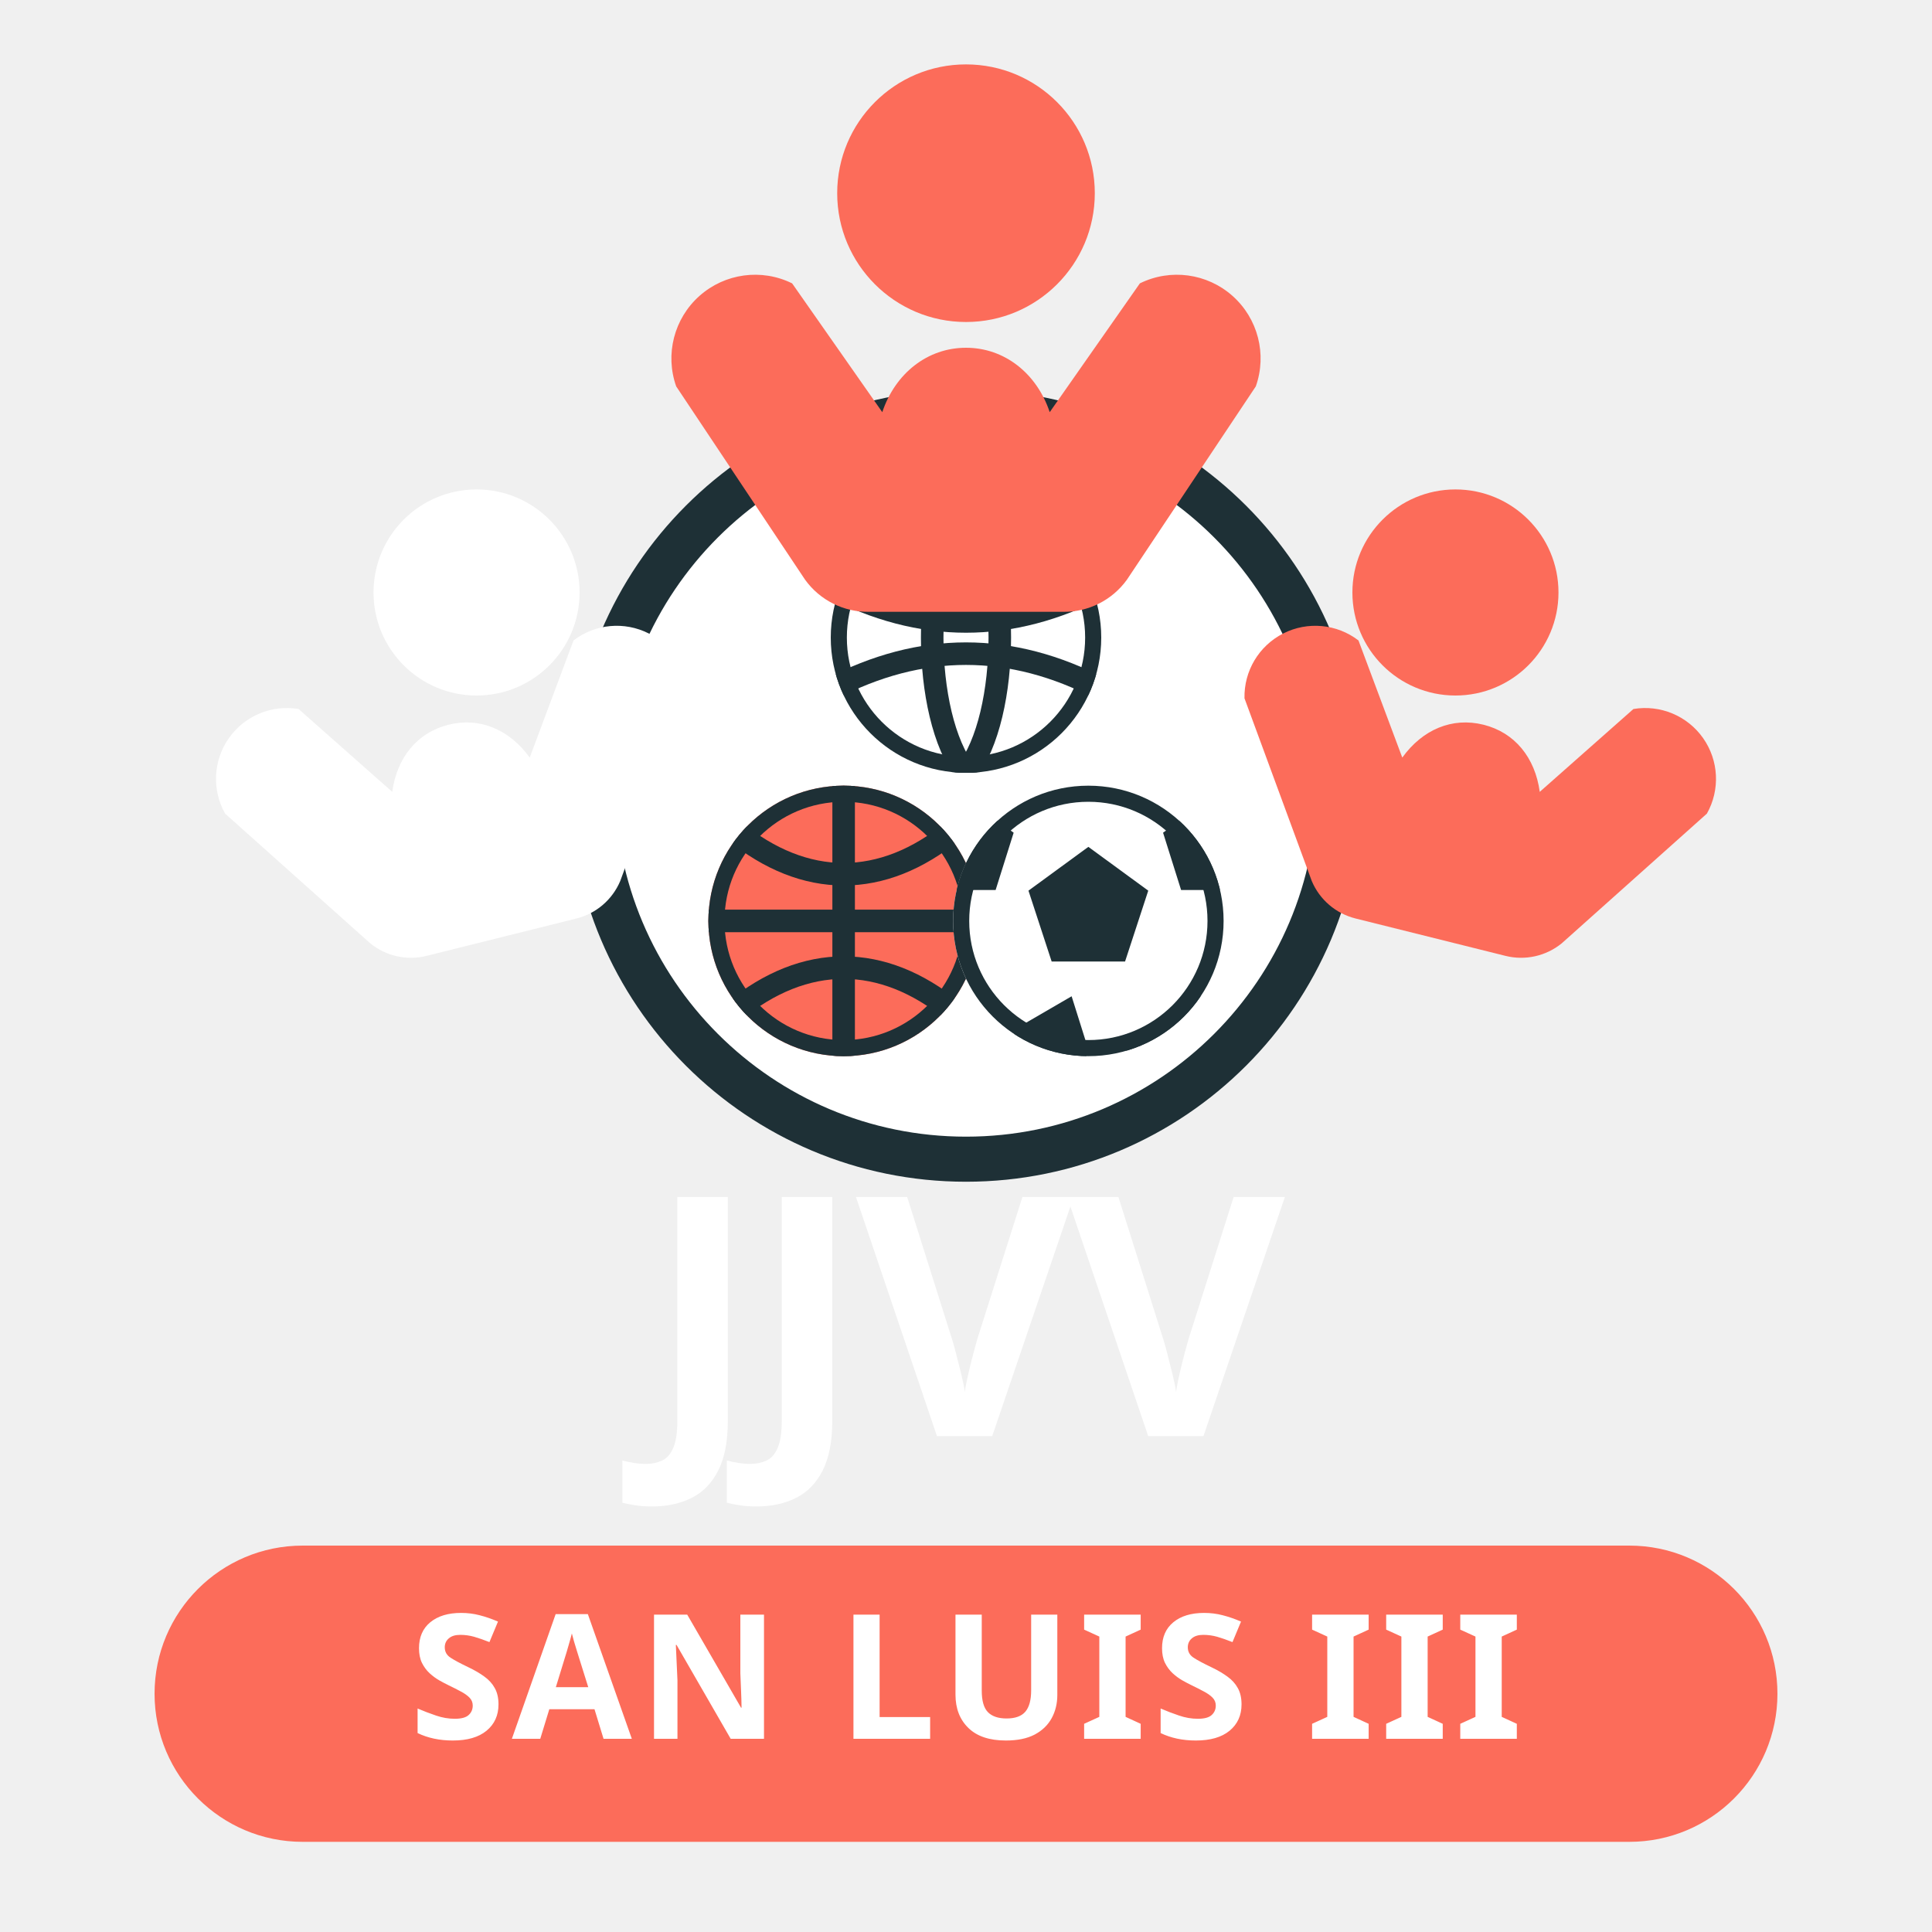
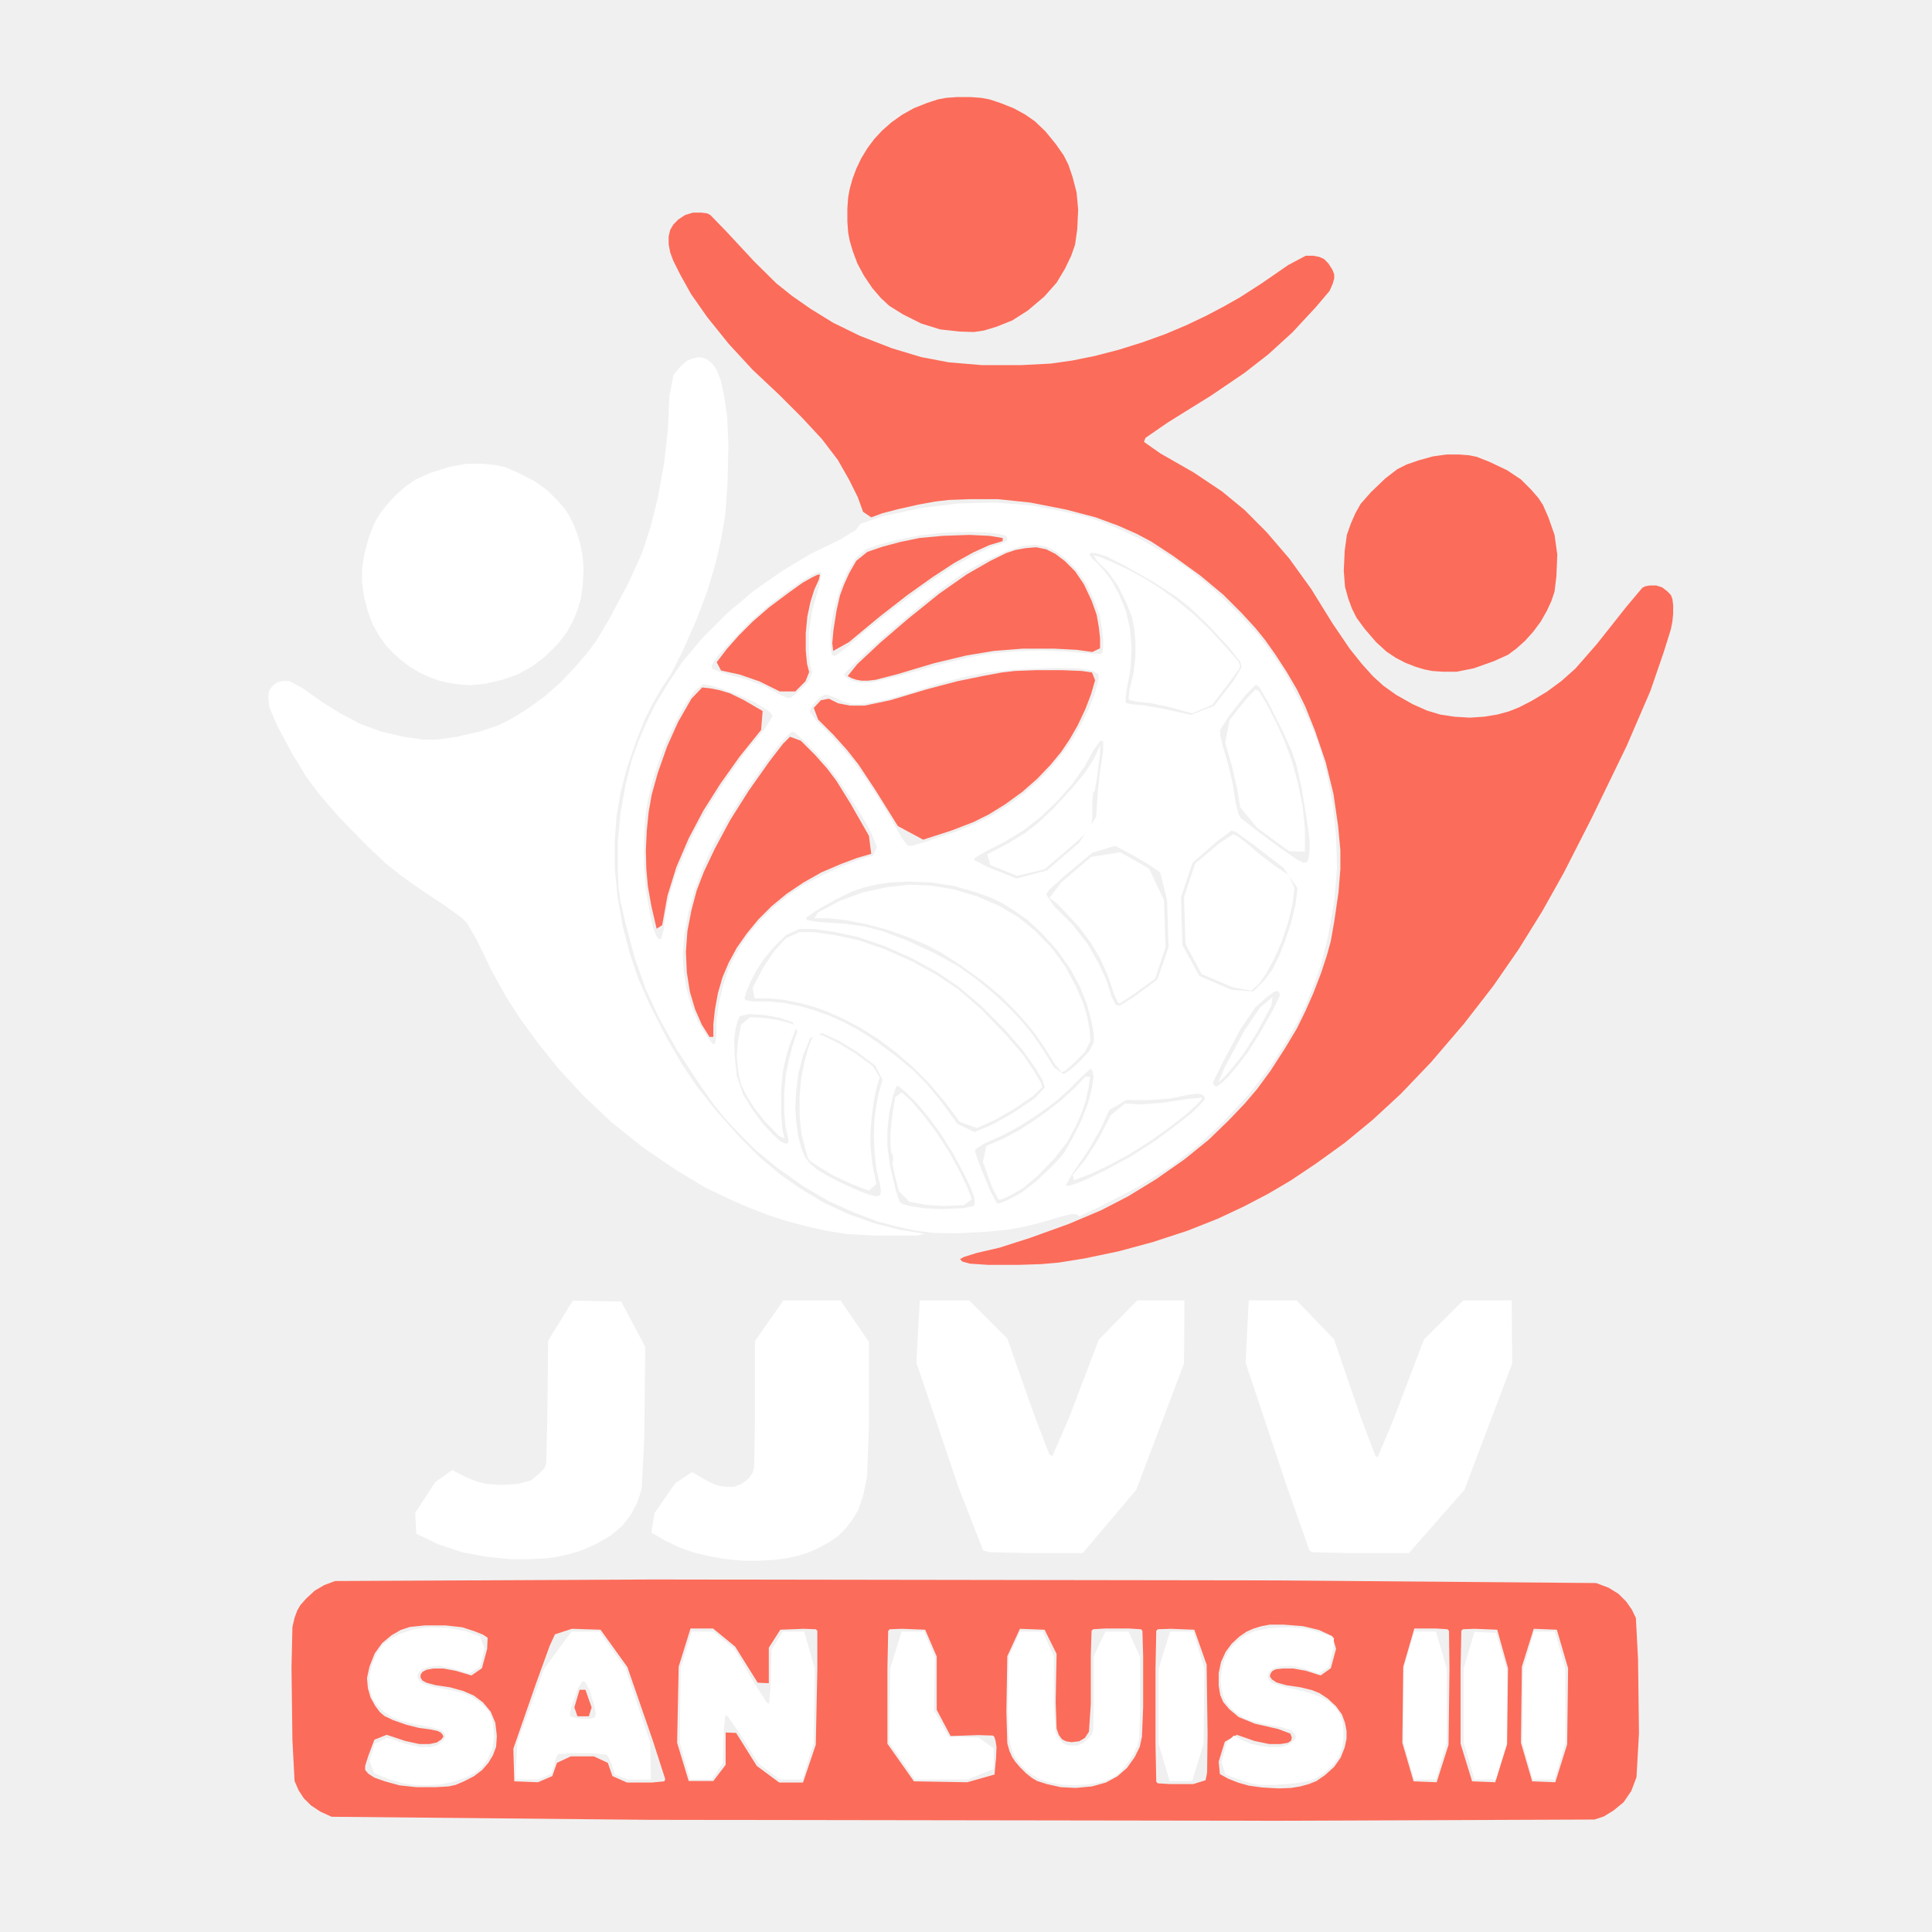
- <svg xmlns="http://www.w3.org/2000/svg" viewBox="0 0 300 300" width="300" height="300" role="img" aria-label="Junta de Vecinos San Luis III, Maipú">
-   <g id="marca">
-     <circle cx="150" cy="122" r="58" fill="#ffffff" />
-     <defs>
-       <clipPath id="c-voley">
-         <circle cx="150" cy="99" r="21" />
-       </clipPath>
-       <clipPath id="c-basket">
-         <circle cx="131" cy="143" r="21" />
-       </clipPath>
-       <clipPath id="c-futbol">
-         <circle cx="169" cy="143" r="21" />
-       </clipPath>
-     </defs>
-     <g clip-path="url(#c-voley)">
-       <circle cx="150" cy="99" r="21" fill="#ffffff" stroke="#1e3036" stroke-width="5" />
-       <g fill="none" stroke="#1e3036" stroke-width="3.5" stroke-linecap="round">
-         <path d="M150 78c-7 9-7 33 0 42" />
-         <path d="M150 78c7 9 7 33 0 42" />
-         <path d="M129 91q21 11 42 0" />
-         <path d="M129 107q21-11 42 0" />
-       </g>
-     </g>
-     <g clip-path="url(#c-basket)">
-       <circle cx="131" cy="143" r="21" fill="#fc6c5a" stroke="#1e3036" stroke-width="5" />
-       <g fill="none" stroke="#1e3036" stroke-width="3.5" stroke-linecap="round">
-         <path d="M110 143h42" />
-         <path d="M131 122v42" />
-         <path d="M114 129c11 9 23 9 34 0" />
-         <path d="M114 157c11-9 23-9 34 0" />
-       </g>
-     </g>
-     <g clip-path="url(#c-futbol)">
-       <circle cx="169" cy="143" r="21" fill="#ffffff" stroke="#1e3036" stroke-width="5" />
-       <path d="M169 131.5l9.3 6.8-3.6 11h-11.4l-3.6-11z" fill="#1e3036" />
-       <g fill="#1e3036">
-         <path d="M150 124l7.4 5.3-2.8 8.9h-9.2l-2.8-8.9z" />
-         <path d="M188 124l7.4 5.3-2.8 8.9h-9.2l-2.8-8.9z" />
-         <path d="M159 159l7.4-4.3 2.8 8.9-7.4 5.3-7.4-5.3z" />
-         <path d="M179 159l7.4-4.3 2.8 8.9-7.4 5.3-7.4-5.3z" />
-       </g>
-     </g>
-     <circle cx="150" cy="122" r="58" fill="none" stroke="#1e3036" stroke-width="7" />
-     <g fill="#fc6c5a">
-       <circle cx="150" cy="30" r="20" />
-       <path d="M150 54c-6 0-11 4-13 10l-14-20a13 13 0 0 0-18 16l20 30                a12 12 0 0 0 10 5h30a12 12 0 0 0 10-5l20-30                a13 13 0 0 0-18-16l-14 20c-2-6-7-10-13-10z" />
-     </g>
-     <g fill="#ffffff">
-       <circle cx="74" cy="92" r="16" />
-       <path d="M74 112c-5 0-9 3-11 8l-11-16a11 11 0 0 0-15 13l17 25                a10 10 0 0 0 8 4h24a10 10 0 0 0 8-4l17-25                a11 11 0 0 0-15-13l-11 16c-2-5-6-8-11-8z" transform="rotate(-14 74 130)" />
-     </g>
-     <g fill="#fc6c5a">
-       <circle cx="226" cy="92" r="16" />
-       <path d="M226 112c-5 0-9 3-11 8l-11-16a11 11 0 0 0-15 13l17 25                a10 10 0 0 0 8 4h24a10 10 0 0 0 8-4l17-25                a11 11 0 0 0-15-13l-11 16c-2-5-6-8-11-8z" transform="rotate(14 226 130)" />
-     </g>
-   </g>
-   <text x="150" y="223" text-anchor="middle" font-family="Outfit, 'Plus Jakarta Sans', 'Segoe UI', sans-serif" font-size="52" font-weight="900" letter-spacing="-1" fill="#ffffff">JJVV</text>
-   <g>
-     <rect x="24" y="240" width="252" height="46" rx="23" fill="#fc6c5a" />
-     <text x="150" y="270" text-anchor="middle" font-family="Outfit, 'Plus Jakarta Sans', 'Segoe UI', sans-serif" font-size="27" font-weight="800" letter-spacing="1" fill="#ffffff">SAN LUIS III</text>
-   </g>
+ <svg xmlns="http://www.w3.org/2000/svg" viewBox="0 0 1254 1254" width="1254" height="1254" data-bbox="165 54 930 1137" role="img" aria-label="Junta de Vecinos San Luis III, Maipú">
+   <path fill="#ffffff" fill-rule="evenodd" d="M449.2 232.8L445.8 234.2L441.8 237.8L437.2 243.2L434.5 257.0L433.5 279.0L431.0 301.0L427.0 323.0L422.2 342.2L416.8 358.8L408.0 378.2L396.0 400.8L387.0 416.0L381.0 424.0L373.2 433.0L363.8 443.0L353.5 452.0L342.5 460.0L332.5 466.2L323.5 470.8L311.5 474.8L296.5 478.2L284.0 480.0L274.0 480.0L261.8 478.2L247.2 474.8L233.8 469.8L221.2 463.2L208.8 455.5L196.2 446.5L187.8 442.0L183.2 442.0L179.8 443.0L177.2 445.0L175.5 447.0L174.5 449.0L174.2 453.0L174.8 459.0L180.0 471.2L190.0 489.8L199.2 504.8L207.8 516.2L220.5 530.8L237.5 548.2L250.8 560.8L260.2 568.2L273.2 577.5L289.8 588.5L299.8 595.8L303.2 599.2L309.8 610.8L319.2 630.2L328.5 647.0L337.5 661.0L349.0 676.8L363.0 694.2L379.0 711.5L397.0 728.5L417.0 744.5L439.0 759.5L457.8 770.8L473.2 778.2L487.0 784.2L499.0 788.8L511.5 792.8L524.5 796.2L537.2 799.0L549.8 801.0L569.0 802.0L595.0 802.0L600.0 800.8L584.0 798.2L567.5 794.0L550.5 788.0L534.5 780.5L519.5 771.5L505.8 761.8L493.2 751.2L479.5 737.5L464.5 720.5L452.2 705.0L442.8 691.0L432.8 673.8L422.2 653.2L414.2 635.0L408.8 619.0L404.2 601.2L400.8 581.8L399.0 563.2L399.0 545.8L400.2 529.5L402.8 514.5L407.0 498.2L413.0 480.8L418.5 467.0L423.5 457.0L429.2 447.0L435.8 437.0L443.5 421.8L452.5 401.2L459.5 382.5L464.5 365.5L468.2 349.2L470.8 333.8L472.2 313.8L472.8 289.2L472.0 270.2L470.0 256.8L467.8 246.8L465.2 240.2L462.2 235.8L458.8 233.2L455.5 232.0L452.5 232.0ZM594.8 884.5L622.2 965.5L638.2 1006.5L642.8 1007.5L664.2 1008.0L702.8 1008.0L737.5 967.0L768.5 885.0L768.8 844.0L738.2 844.0L713.2 869.5L693.8 920.5L683.0 945.2L681.0 943.8L671.2 918.2L653.8 868.8L629.0 844.0L597.0 844.0ZM808.5 884.5L835.5 965.5L850.0 1006.5L852.0 1007.5L873.5 1008.0L914.5 1008.0L950.5 967.0L981.5 885.0L981.2 844.0L949.8 844.0L924.2 869.5L904.8 920.5L894.2 945.8L892.8 945.2L883.2 919.8L865.8 869.2L841.5 844.0L810.5 844.0ZM291.8 303.0L279.2 307.0L269.8 311.2L263.2 315.8L257.0 321.2L251.0 327.8L246.2 334.0L242.8 340.0L239.5 348.5L236.5 359.5L235.0 369.2L235.0 377.8L236.2 387.0L238.8 397.0L242.0 405.5L246.0 412.5L250.2 418.5L254.8 423.5L260.0 428.2L266.0 432.8L272.2 436.5L278.8 439.5L285.0 441.8L291.0 443.2L297.8 444.2L305.2 444.8L314.8 443.8L326.2 441.2L336.5 437.5L345.5 432.5L354.0 426.0L362.0 418.0L368.0 410.2L372.0 402.8L375.0 395.5L377.0 388.5L378.2 380.0L378.8 370.0L378.2 361.2L376.8 353.8L374.8 346.8L372.2 340.2L369.5 334.8L366.5 330.2L361.8 324.8L355.2 318.2L346.8 312.2L336.2 306.8L327.8 303.2L321.2 301.8L313.0 301.0L303.0 301.0ZM545.5 844.0L508.5 844.0L490.0 870.5L490.0 923.5L489.5 952.0L488.5 956.0L485.8 959.8L481.2 963.2L476.5 965.0L471.5 965.0L467.2 964.5L463.8 963.5L457.8 960.5L449.2 955.5L438.2 962.8L424.8 982.2L422.8 994.8L432.2 1000.2L441.2 1004.5L449.8 1007.5L459.8 1010.0L471.2 1012.0L482.2 1013.0L492.8 1013.0L502.0 1012.5L510.0 1011.5L517.2 1010.0L523.8 1008.0L530.8 1005.0L538.2 1001.0L544.2 996.8L548.8 992.2L553.0 986.8L557.0 980.2L560.2 970.8L562.8 958.2L564.0 925.0L564.0 871.0ZM403.2 844.8L371.8 844.2L355.8 870.2L355.2 922.8L354.5 950.2L353.5 952.8L350.2 956.2L344.8 960.8L336.2 963.2L324.8 963.8L316.0 963.2L310.0 961.8L302.5 958.8L293.5 954.2L282.5 962.0L269.5 982.0L270.2 995.5L284.8 1002.5L300.0 1007.5L316.0 1010.5L330.8 1012.0L344.2 1012.0L354.5 1011.5L361.5 1010.5L369.2 1008.8L377.8 1006.2L386.8 1002.2L396.2 996.8L403.8 990.5L409.2 983.5L413.5 975.5L416.5 966.5L418.2 932.8L418.8 874.2ZM489.8 648.0L499.2 648.0L509.0 649.0L519.0 651.0L528.2 653.5L536.8 656.5L546.8 661.0L558.2 667.0L569.8 674.2L581.2 682.8L592.2 692.2L602.8 702.8L613.0 714.8L623.0 728.2L634.0 732.2L646.0 726.8L658.2 719.8L670.8 711.2L676.5 705.5L675.5 702.5L671.5 695.8L664.5 685.2L653.0 671.8L637.0 655.2L622.0 642.2L608.0 632.8L592.0 624.0L574.0 616.0L557.0 610.2L541.0 606.8L528.2 605.0L518.8 605.0L510.2 609.0L502.8 617.0L495.5 627.8L488.5 641.2ZM528.5 596.0L537.5 596.0L548.8 597.2L562.2 599.8L576.0 603.5L590.0 608.5L601.8 613.5L611.2 618.5L623.2 626.2L637.8 636.8L649.5 646.5L658.5 655.5L666.0 663.8L672.0 671.2L678.2 680.2L684.8 690.8L689.0 695.8L691.0 695.2L696.0 691.0L704.0 683.0L707.8 675.5L707.2 668.5L705.8 660.5L703.2 651.5L698.5 640.5L691.5 627.5L682.8 615.5L672.2 604.5L660.8 595.2L648.2 587.8L634.2 581.8L618.8 577.2L604.2 574.8L590.8 574.2L576.0 575.8L560.0 579.2L545.0 584.8L531.0 592.2ZM791.2 547.5L775.8 560.5L768.5 582.2L769.5 612.8L780.0 632.2L800.0 640.8L812.2 643.0L816.8 639.0L821.8 632.0L827.2 622.0L832.0 611.0L836.0 599.0L838.8 587.5L840.2 576.5L836.5 568.0L827.5 562.0L818.2 555.0L808.8 547.0L802.8 542.5L800.2 541.5ZM708.2 556.2L688.8 572.8L681.2 582.8L685.8 586.2L692.2 592.8L700.8 602.2L708.0 612.0L714.0 622.0L719.0 633.0L723.0 645.0L725.8 651.0L727.2 651.0L735.2 645.8L749.8 635.2L756.5 614.8L755.5 584.2L745.8 563.8L727.2 553.2ZM711.8 363.8L719.2 371.2L725.8 380.5L731.2 391.5L734.8 400.8L736.2 408.2L737.0 416.8L737.0 426.2L735.8 436.5L733.2 447.5L732.5 453.5L733.5 454.5L738.5 455.5L747.5 456.5L759.2 459.0L773.8 463.0L786.8 457.5L798.2 442.5L804.2 434.2L804.8 432.8L804.5 431.0L803.5 429.0L797.2 421.8L785.8 409.2L774.5 398.5L763.5 389.5L753.2 382.0L743.8 376.0L733.2 370.2L721.8 364.8L714.0 361.5L710.0 360.5ZM526.8 674.5L524.2 681.5L522.0 690.0L520.0 700.0L519.0 711.5L519.0 724.5L520.2 736.0L522.8 746.0L524.5 751.8L525.5 753.2L531.0 757.0L541.0 763.0L552.0 768.2L564.0 772.8L568.8 768.5L566.2 755.5L565.0 744.2L565.0 734.8L565.8 724.8L567.2 714.2L569.0 705.8L571.0 699.2L566.5 692.0L555.5 684.0L545.5 677.8L536.5 673.2L531.0 671.0L529.0 671.0ZM808.8 453.8L798.2 467.2L795.2 482.0L799.8 498.0L803.0 512.0L805.0 524.0L816.2 537.5L836.8 552.5L847.0 552.8L847.0 538.2L845.5 523.5L842.5 508.5L838.8 494.8L834.2 482.2L828.5 469.2L821.5 455.8L817.0 448.5L815.0 447.5ZM581.0 712.2L579.0 724.8L578.0 735.0L578.0 743.0L578.5 748.0L579.5 750.0L579.8 752.2L579.2 754.8L580.5 761.8L583.5 773.2L590.2 780.0L600.8 782.0L612.5 782.8L625.5 782.2L630.8 778.5L628.2 771.5L623.5 761.5L616.5 748.5L608.5 736.0L599.5 724.0L591.8 715.0L585.2 709.0ZM704.5 698.8L697.5 706.2L689.2 713.8L679.8 721.2L670.2 728.0L660.8 734.0L650.8 739.2L640.2 743.8L638.0 754.2L644.0 770.8L648.2 778.8L650.8 778.2L656.0 775.8L664.0 771.2L673.5 763.2L684.5 751.8L692.8 741.0L698.2 731.0L702.2 722.0L704.8 714.0L706.5 706.2L707.5 698.8ZM714.0 483.5L712.0 488.5L708.8 494.5L704.2 501.5L696.0 511.5L684.0 524.5L673.8 534.2L665.2 540.8L654.2 547.5L640.8 554.5L642.8 561.5L660.2 568.5L678.0 564.2L696.0 548.8L706.0 539.8L708.0 537.2L709.0 530.8L709.0 520.2L709.5 514.5L710.5 513.5L712.0 505.0L714.0 489.0ZM481.0 665.2L479.0 675.8L478.2 684.8L478.8 692.2L479.8 698.8L481.2 704.2L484.5 711.0L489.5 719.0L496.5 727.8L505.5 737.2L509.2 739.0L507.8 733.0L507.0 722.8L507.0 708.2L508.0 696.2L510.0 686.8L512.5 678.2L515.5 670.8L516.8 666.5L516.2 665.5L512.2 664.0L504.8 662.0L496.2 660.8L486.8 660.2ZM771.5 713.2L754.5 715.8L740.8 716.8L730.2 716.2L721.0 723.8L713.0 739.2L704.8 752.2L696.2 762.8L697.2 766.0L707.8 762.0L719.5 756.5L732.5 749.5L746.0 741.0L760.0 731.0L770.2 723.0L776.8 717.0L780.0 713.5L780.0 712.5ZM826.0 647.2L818.0 653.8L807.8 668.8L795.2 692.2L790.8 702.5L794.2 699.5L799.8 693.2L807.2 683.8L815.8 670.2L825.2 652.8Z" />
+   <path fill="#fc6c5a" fill-rule="evenodd" d="M189.2 1082.5L189.8 1129.5L191.2 1156.0L193.8 1162.0L197.2 1167.2L201.8 1171.8L207.8 1175.8L215.2 1179.2L422.2 1181.2L828.8 1181.8L1035.0 1181.0L1041.0 1179.0L1047.2 1175.2L1053.8 1169.8L1058.8 1162.5L1062.2 1153.5L1063.8 1125.0L1063.2 1077.0L1061.8 1050.2L1059.2 1044.8L1055.5 1039.5L1050.5 1034.5L1044.0 1030.5L1036.0 1027.5L829.2 1025.8L423.8 1025.2L217.5 1026.2L210.5 1028.8L204.2 1032.5L198.8 1037.5L195.0 1041.8L193.0 1045.2L191.2 1050.0L189.8 1056.0ZM437.0 145.8L435.0 149.2L434.0 153.5L434.0 158.5L435.0 163.8L437.0 169.2L441.5 178.2L448.5 190.8L459.0 205.8L473.0 223.2L488.5 240.0L505.5 256.0L520.5 271.0L533.5 285.0L543.8 298.5L551.2 311.5L556.8 322.8L560.2 332.2L565.5 335.8L572.5 333.2L582.8 330.5L596.2 327.5L607.2 325.5L615.8 324.5L629.2 324.0L647.8 324.0L668.8 326.2L692.2 330.8L711.2 335.8L725.8 341.2L737.8 346.5L747.2 351.5L761.0 360.5L779.0 373.5L794.0 386.0L806.0 398.0L815.0 407.8L821.0 415.2L827.8 424.8L835.2 436.2L841.8 447.5L847.2 458.5L853.5 474.2L860.5 494.8L865.5 515.2L868.5 535.8L870.0 552.0L870.0 564.0L868.8 579.0L866.2 597.0L863.8 610.8L861.2 620.2L857.5 631.5L852.5 644.5L847.2 656.5L841.8 667.5L834.2 680.2L824.8 694.8L816.0 706.8L808.0 716.2L797.5 727.2L784.5 739.8L768.8 752.5L750.2 765.5L732.2 776.5L714.8 785.5L693.5 794.5L668.5 803.5L648.8 809.8L634.2 813.2L625.8 815.8L623.2 817.2L624.5 818.8L629.5 820.2L641.5 821.0L660.5 821.0L675.8 820.5L687.2 819.5L704.0 816.8L726.0 812.2L748.2 806.2L770.8 798.8L790.5 791.0L807.5 783.0L823.2 774.8L837.8 766.2L854.2 755.2L872.8 741.8L891.0 726.8L909.0 710.2L928.8 689.5L950.2 664.5L969.2 640.0L985.8 616.0L1001.0 591.5L1015.0 566.5L1033.2 530.8L1055.8 484.2L1071.2 448.5L1079.8 423.5L1084.5 408.5L1085.5 403.5L1086.0 398.2L1086.0 392.8L1085.5 388.8L1084.5 386.2L1082.2 383.8L1078.8 381.2L1075.0 380.0L1071.0 380.0L1068.0 380.5L1066.0 381.5L1055.5 394.0L1036.5 418.0L1022.5 434.0L1013.5 442.0L1004.0 449.0L994.0 455.0L985.8 459.2L979.2 461.8L971.8 463.8L963.2 465.2L954.0 465.8L944.0 465.2L934.8 463.8L926.2 461.2L916.8 457.0L906.2 451.0L897.8 445.0L891.2 439.0L884.0 431.0L876.0 421.0L865.0 404.8L851.0 382.2L836.8 362.5L822.2 345.5L807.8 331.0L793.2 319.0L775.0 306.8L753.0 294.2L742.5 286.8L743.5 284.2L758.0 274.2L786.0 256.8L807.8 242.0L823.2 230.0L838.8 215.8L854.2 199.2L863.0 188.8L865.0 184.2L866.0 180.8L866.0 178.2L864.8 175.0L862.2 171.0L859.5 168.2L856.5 166.8L852.5 166.0L847.5 166.0L836.2 172.0L818.8 184.0L804.8 193.0L794.2 199.0L782.8 205.0L770.2 211.0L756.5 216.8L741.5 222.2L726.2 227.0L710.8 231.0L696.0 234.0L682.0 236.0L662.5 237.0L637.5 237.0L616.0 235.2L598.0 231.8L578.8 226.0L558.2 218.0L540.8 209.5L526.2 200.5L514.0 192.0L504.0 184.0L489.8 170.0L471.2 150.0L461.0 139.5L459.0 138.5L455.2 138.0L449.8 138.0L444.8 139.5L440.2 142.5ZM614.2 63.5L608.8 64.5L601.8 66.8L593.2 70.2L585.5 74.5L578.5 79.5L572.5 84.8L567.5 90.2L563.0 96.2L559.0 102.8L555.8 109.5L553.2 116.5L551.5 122.8L550.5 128.2L550.0 135.2L550.0 143.8L550.5 150.8L551.5 156.2L553.5 163.0L556.5 171.0L560.8 179.0L566.2 187.0L571.8 193.5L577.2 198.5L586.0 204.0L598.0 210.0L610.2 213.8L622.8 215.2L632.2 215.5L638.8 214.5L647.0 212.0L657.0 208.0L667.2 201.5L677.8 192.5L685.8 183.5L691.2 174.5L695.2 166.2L697.8 158.8L699.2 148.8L699.8 136.2L698.8 125.0L696.2 115.0L693.5 107.0L690.5 101.0L685.5 93.8L678.5 85.2L671.8 78.8L665.2 74.2L657.8 70.2L649.2 66.8L642.2 64.5L636.8 63.5L629.8 63.0L621.2 63.0ZM930.2 296.2L920.8 298.8L913.0 301.5L907.0 304.5L899.2 310.5L889.8 319.5L883.2 327.0L879.8 333.0L876.8 339.8L874.2 347.2L872.8 357.5L872.2 370.5L873.0 380.8L875.0 388.2L877.5 395.0L880.5 401.0L885.8 408.2L893.2 416.8L900.0 423.0L906.0 427.0L912.2 430.2L918.8 432.8L924.5 434.5L929.5 435.5L936.5 436.0L945.5 436.0L956.5 433.8L969.5 429.2L978.8 425.0L984.2 421.0L989.8 416.0L995.2 410.0L1000.0 403.5L1004.0 396.5L1007.0 390.0L1009.0 384.0L1010.2 374.0L1010.8 360.0L1009.0 347.2L1005.0 335.8L1001.5 327.8L998.5 323.2L993.8 317.8L987.2 311.2L978.2 305.2L966.8 299.8L958.5 296.5L953.5 295.5L947.0 295.0L939.0 295.0ZM708.8 436.5L702.2 435.5L690.0 435.0L672.0 435.0L658.8 435.5L650.2 436.5L637.8 438.8L621.2 442.2L601.2 447.5L577.8 454.5L561.2 458.0L551.8 458.0L544.0 456.5L538.0 453.5L532.8 454.5L528.2 459.5L531.0 467.0L541.0 477.0L549.8 486.8L557.2 496.2L568.2 512.8L582.8 536.2L599.2 545.0L617.8 539.0L632.0 533.5L642.0 528.5L652.5 522.0L663.5 514.0L673.2 505.5L681.8 496.5L688.8 488.0L694.2 480.0L699.5 470.8L704.5 460.2L708.2 450.5L710.8 441.5ZM512.8 478.2L508.2 482.8L499.2 494.5L485.8 513.5L474.0 532.2L464.0 550.8L456.8 566.0L452.2 578.0L448.8 590.8L446.2 604.2L445.2 617.8L445.8 631.2L447.8 643.8L451.2 655.2L455.5 665.0L460.5 673.0L463.0 673.0L463.0 665.0L464.0 655.5L466.0 644.5L469.0 634.2L473.0 624.8L478.2 615.2L484.8 605.8L492.2 596.8L500.8 588.2L510.5 580.2L521.5 572.8L533.2 566.2L545.8 560.8L556.5 556.8L565.5 554.2L564.0 542.5L552.0 521.5L543.0 507.0L537.0 499.0L529.2 490.2L519.8 480.8ZM448.2 1057.0L462.8 1057.0L477.2 1068.8L491.8 1092.2L499.0 1092.5L499.0 1069.5L506.5 1057.8L521.5 1057.2L529.5 1057.5L530.5 1058.5L530.5 1083.5L529.5 1132.5L521.2 1157.0L505.8 1157.0L491.2 1146.2L477.8 1124.8L471.0 1124.5L471.0 1145.5L463.0 1156.0L447.0 1156.0L439.5 1131.2L440.5 1081.8ZM708.5 389.8L703.5 379.2L697.8 370.8L691.2 364.2L685.0 359.5L679.0 356.5L672.5 355.2L665.5 355.8L659.0 357.0L653.0 359.0L642.5 364.2L627.5 372.8L609.8 385.2L589.2 401.8L571.5 417.0L556.5 431.0L550.2 438.8L552.8 440.2L555.8 441.2L559.2 441.8L563.5 441.8L568.5 441.2L582.8 437.5L606.2 430.5L627.0 425.5L645.0 422.5L664.0 421.0L684.0 421.0L699.0 421.8L709.0 423.2L714.0 420.8L714.0 414.2L713.2 407.0L711.8 399.0ZM662.0 1057.2L678.0 1057.8L685.8 1073.5L685.2 1104.5L685.8 1122.0L687.2 1126.0L689.2 1128.8L691.8 1130.2L695.5 1130.8L700.5 1130.2L704.2 1128.0L706.8 1124.0L708.0 1106.2L708.0 1074.8L708.5 1058.5L709.5 1057.5L717.5 1057.0L732.5 1057.0L740.5 1057.5L741.5 1058.5L742.0 1075.2L742.0 1107.8L741.2 1127.2L739.8 1133.8L736.5 1140.5L731.5 1147.5L725.2 1153.0L717.8 1157.0L708.8 1159.5L698.2 1160.5L688.5 1160.0L679.5 1158.0L673.2 1156.0L669.8 1154.0L666.0 1151.0L662.0 1147.0L659.0 1143.5L657.0 1140.5L655.2 1136.5L653.8 1131.5L653.2 1111.0L653.8 1075.0ZM371.2 1057.2L389.8 1057.8L407.2 1082.0L423.8 1130.0L431.8 1154.8L431.2 1156.2L423.0 1157.0L407.0 1157.0L397.5 1152.8L394.5 1144.2L385.5 1140.0L370.5 1140.0L361.5 1144.2L358.5 1152.8L349.2 1156.8L333.8 1156.2L333.2 1135.0L347.8 1093.0L356.8 1068.2L360.2 1060.8ZM275.8 1055.0L289.2 1055.0L300.0 1056.2L308.0 1058.8L313.5 1061.0L316.5 1063.0L316.2 1070.2L312.8 1082.8L306.0 1087.5L296.0 1084.5L287.8 1083.0L281.2 1083.0L276.8 1083.8L274.2 1085.2L273.0 1087.0L273.0 1089.0L274.2 1090.8L276.8 1092.2L282.8 1093.8L292.2 1095.2L300.5 1097.5L307.5 1100.5L313.5 1105.0L318.5 1111.0L321.5 1118.2L322.5 1126.8L322.0 1133.8L320.0 1139.2L317.0 1144.2L313.0 1148.8L307.8 1152.8L301.2 1156.2L295.8 1158.5L291.2 1159.5L282.8 1160.0L270.2 1160.0L259.2 1158.8L249.8 1156.2L243.0 1153.8L239.0 1151.2L237.0 1148.8L237.0 1146.2L239.0 1139.8L243.0 1129.2L251.0 1126.0L263.0 1130.0L272.2 1132.0L278.8 1132.0L283.5 1131.0L286.5 1129.0L287.8 1127.2L287.2 1125.8L286.0 1124.5L284.0 1123.5L279.2 1122.5L271.8 1121.5L263.8 1119.5L255.2 1116.5L249.5 1113.8L246.5 1111.2L243.5 1107.2L240.5 1101.8L238.8 1095.8L238.2 1089.2L239.8 1081.8L243.2 1073.2L248.0 1066.5L254.0 1061.5L260.0 1058.0L266.0 1056.0ZM833.2 1054.5L845.8 1055.5L856.2 1058.0L864.8 1062.0L867.2 1070.2L863.8 1082.8L857.2 1087.5L847.8 1084.5L839.5 1083.0L832.5 1083.0L828.0 1083.5L826.0 1084.5L824.8 1086.0L824.2 1088.0L825.5 1090.0L828.5 1092.0L834.8 1093.8L844.2 1095.2L851.5 1097.0L856.5 1099.0L861.8 1102.5L867.2 1107.5L871.0 1112.8L873.0 1118.2L874.0 1123.5L874.0 1128.5L872.8 1134.2L870.2 1140.8L866.0 1146.8L860.0 1152.2L854.5 1156.0L849.5 1158.0L844.0 1159.5L838.0 1160.5L829.8 1160.8L819.2 1160.2L810.5 1159.0L803.5 1157.0L797.2 1154.5L791.8 1151.5L791.0 1143.5L795.0 1130.5L802.8 1126.0L814.2 1130.0L823.8 1132.0L831.2 1132.0L836.0 1131.2L838.0 1129.8L838.5 1127.8L837.5 1125.2L829.5 1122.2L814.5 1118.8L804.0 1114.5L798.0 1109.5L794.0 1104.8L792.0 1100.2L791.0 1094.0L791.0 1086.0L792.5 1078.8L795.5 1072.2L799.5 1066.8L804.5 1062.2L809.2 1059.0L813.8 1057.0L818.8 1055.5L824.2 1054.5ZM461.2 446.8L455.8 446.2L448.8 453.5L440.2 468.5L433.0 484.5L427.0 501.5L423.0 515.8L421.0 527.2L419.8 539.2L419.2 551.8L419.5 563.8L420.5 575.2L422.8 588.2L426.2 602.8L429.8 600.5L433.2 581.5L439.0 562.8L447.0 544.2L456.5 526.2L467.5 508.8L480.0 491.2L494.0 473.8L495.0 461.5L483.0 454.5L473.8 450.0L467.2 448.0ZM585.5 1057.2L600.5 1057.8L608.0 1075.2L608.0 1109.8L617.0 1126.8L635.0 1126.2L644.5 1126.5L645.5 1127.5L646.2 1130.0L646.8 1134.0L646.5 1141.2L645.5 1151.8L627.8 1156.8L593.2 1156.2L576.0 1131.8L576.0 1083.2L576.5 1058.5L577.5 1057.5ZM759.8 1057.2L775.2 1057.8L783.2 1080.5L783.8 1125.5L783.5 1150.5L782.5 1155.5L774.5 1158.0L759.5 1158.0L751.5 1157.5L750.5 1156.5L750.0 1131.8L750.0 1083.2L750.5 1058.5L751.5 1057.5ZM650.8 349.2L642.2 347.8L629.2 347.2L611.8 347.8L596.8 349.2L584.2 351.8L573.0 354.8L563.0 358.2L555.8 364.0L551.2 372.0L547.8 379.5L545.2 386.5L543.0 396.2L541.0 408.8L540.2 417.5L540.8 422.5L551.0 416.8L571.0 400.2L589.0 386.2L605.0 374.8L619.2 365.5L631.8 358.5L642.2 353.8L650.8 351.2ZM995.5 1057.2L1010.5 1057.8L1017.8 1082.8L1017.2 1132.2L1009.5 1156.8L994.5 1156.2L987.2 1131.2L987.8 1081.8ZM957.2 1057.2L971.8 1057.8L978.8 1082.8L978.2 1132.2L970.5 1156.8L955.5 1156.2L948.0 1131.8L948.0 1083.2L948.5 1058.5L949.5 1057.5ZM918.0 1057.0L932.0 1057.0L939.5 1057.5L940.5 1058.5L940.8 1083.5L940.2 1132.5L932.5 1156.8L917.5 1156.2L910.2 1131.2L910.8 1081.8ZM532.2 373.0L530.8 373.0L527.0 374.8L521.0 378.2L511.8 384.8L499.2 394.2L488.5 403.5L479.5 412.5L471.8 421.2L465.2 429.8L468.0 435.2L480.0 437.8L492.8 442.2L506.2 448.8L516.2 448.8L522.8 442.2L525.2 436.2L523.8 430.8L523.0 422.2L523.0 410.8L524.0 400.2L526.0 390.8L528.5 382.8L531.5 376.2ZM376.2 1096.8L372.8 1108.2L374.8 1114.0L382.2 1114.0L384.0 1108.2L380.0 1096.8Z" />
+   <path fill="#ffffff" fill-rule="evenodd" d="M646.0 326.2L622.0 326.8L597.5 329.8L572.5 335.2L558.5 340.0L555.5 344.0L544.8 350.5L526.2 359.5L507.8 370.5L489.2 383.5L472.0 398.0L456.0 414.0L443.0 429.5L433.0 444.5L425.2 457.5L419.8 468.5L414.8 480.2L410.2 492.8L406.2 508.5L402.8 527.5L401.0 545.8L401.0 563.2L401.5 576.0L402.5 584.0L406.0 599.2L412.0 621.8L419.2 642.2L427.8 660.8L439.0 680.8L453.0 702.2L463.5 717.2L470.5 725.8L479.5 735.5L490.5 746.5L504.5 758.0L521.5 770.0L538.2 779.8L554.8 787.2L569.5 792.8L582.5 796.2L594.5 798.8L605.5 800.2L620.8 800.5L640.2 799.5L655.2 798.0L665.8 796.0L676.8 793.2L688.2 789.8L695.2 788.0L697.8 788.0L699.5 788.5L700.5 789.5L713.5 783.5L738.5 770.5L759.8 757.2L777.2 743.8L794.2 728.0L810.8 710.0L824.2 692.8L834.8 676.2L842.5 662.8L847.5 652.2L852.5 640.0L857.5 626.0L862.0 607.8L866.0 585.2L867.8 563.5L867.2 542.5L865.2 523.0L861.8 505.0L858.2 490.8L854.8 480.2L849.8 468.0L843.2 454.0L837.0 442.0L831.0 432.0L824.0 421.8L816.0 411.2L804.0 398.2L788.0 382.8L771.8 369.5L755.2 358.5L740.0 349.8L726.0 343.2L714.5 338.5L705.5 335.5L690.2 332.0L668.8 328.0ZM713.0 437.5L713.0 440.5L712.0 445.2L710.0 451.8L706.8 459.8L702.2 469.2L696.8 478.8L690.2 488.2L682.8 497.5L674.2 506.5L665.0 514.8L655.0 522.2L644.8 528.8L634.2 534.2L620.0 540.0L602.0 546.0L591.8 549.0L589.2 549.0L585.0 543.5L579.0 532.5L571.2 519.8L561.8 505.2L553.8 494.0L547.2 486.0L539.2 477.2L529.8 467.8L525.5 461.8L526.5 459.2L528.8 456.2L532.2 452.8L535.0 451.0L537.0 451.0L541.2 452.5L547.8 455.5L553.5 457.0L558.5 457.0L565.8 456.0L575.2 454.0L589.5 450.0L608.5 444.0L625.5 439.5L640.5 436.5L660.0 434.5L684.0 433.5L700.2 433.8L708.8 435.2ZM484.5 643.5L487.5 636.5L491.2 629.5L495.8 622.5L502.0 615.0L510.0 607.0L518.8 603.0L528.2 603.0L541.0 604.8L557.0 608.2L574.0 614.0L592.0 622.0L608.0 630.8L622.0 640.2L636.8 652.8L652.2 668.2L664.0 681.8L672.0 693.2L676.8 701.2L678.2 705.8L671.5 713.0L656.5 723.0L643.5 730.2L632.5 734.8L621.5 729.5L610.5 714.5L601.0 703.0L593.0 695.0L582.2 686.0L568.8 676.0L557.2 668.5L547.8 663.5L538.2 659.2L528.8 655.8L519.0 653.0L509.0 651.0L499.0 650.0L489.0 650.0L483.8 649.2L483.2 647.8ZM520.8 479.8L530.2 489.2L538.0 498.0L544.0 506.0L551.2 516.8L559.8 530.2L565.8 541.2L569.2 549.8L566.8 555.2L558.2 557.8L546.8 562.2L532.2 568.8L520.2 575.2L510.8 581.8L501.8 589.2L493.2 597.8L486.2 606.0L480.8 614.0L476.2 621.8L472.8 629.2L469.5 639.2L466.5 651.8L465.0 662.8L465.0 672.2L464.2 677.2L462.8 677.8L459.0 673.0L453.0 663.0L448.5 652.5L445.5 641.5L443.8 630.5L443.2 619.5L444.2 606.8L446.8 592.2L450.8 577.8L456.2 563.2L463.2 548.2L471.8 532.8L482.2 516.0L494.8 498.0L504.0 485.5L510.0 478.5L513.8 475.0L515.2 475.0ZM529.5 591.2L542.5 583.8L552.8 578.8L560.2 576.2L568.5 574.2L577.5 572.8L589.5 572.2L604.5 572.8L619.0 575.0L633.0 579.0L643.5 582.8L650.5 586.2L658.2 591.0L666.8 597.0L676.0 605.5L686.0 616.5L694.2 628.0L700.8 640.0L705.5 651.8L708.5 663.2L710.0 671.5L710.0 676.5L707.0 682.2L701.0 688.8L695.5 693.8L690.5 697.2L684.2 693.0L676.8 681.0L670.0 671.2L664.0 663.8L655.8 655.0L645.2 645.0L634.0 635.8L622.0 627.2L606.8 618.8L588.2 610.2L573.2 604.5L561.8 601.5L548.0 599.5L532.0 598.5L523.8 597.2L523.2 595.8ZM713.8 399.2L715.2 407.8L716.0 414.8L716.0 420.2L715.5 423.5L714.5 424.5L706.2 424.2L690.8 422.8L675.0 422.2L659.0 422.8L643.5 424.2L628.5 426.8L608.0 431.8L582.0 439.2L565.5 443.0L558.5 443.0L553.2 442.0L549.8 440.0L548.0 438.5L548.0 437.5L553.2 432.0L563.8 422.0L578.5 409.0L597.5 393.0L613.0 380.8L625.0 372.2L638.0 364.8L652.0 358.2L663.2 354.5L671.8 353.5L679.2 354.8L685.8 358.2L692.2 363.2L698.8 369.8L704.8 378.5L710.2 389.5ZM441.8 1083.0L441.2 1131.0L448.0 1155.0L462.0 1155.0L469.2 1144.5L469.8 1123.5L470.8 1113.2L472.2 1113.8L479.5 1124.2L492.5 1144.8L506.2 1155.0L520.8 1155.0L528.2 1131.0L528.8 1083.0L522.0 1059.0L508.0 1059.0L500.8 1070.8L500.2 1094.2L499.2 1105.8L497.8 1105.2L490.2 1093.5L476.8 1070.5L463.0 1059.0L449.0 1059.0ZM654.8 1075.5L654.2 1108.5L654.8 1128.0L656.2 1134.0L658.0 1138.8L660.0 1142.2L662.8 1145.8L666.2 1149.2L670.2 1152.2L674.8 1154.8L680.8 1156.8L688.2 1158.2L696.5 1158.8L705.5 1158.2L712.5 1157.2L717.5 1155.8L722.0 1153.8L726.0 1151.2L730.5 1146.2L735.5 1138.8L738.5 1132.5L739.5 1127.5L740.0 1108.5L740.0 1075.5L732.5 1059.0L717.5 1059.0L710.0 1074.8L710.0 1106.2L709.5 1123.2L708.5 1125.8L706.2 1128.5L702.8 1131.5L699.0 1133.0L695.0 1133.0L692.0 1132.5L690.0 1131.5L687.8 1129.0L685.2 1125.0L684.0 1107.0L684.0 1075.0L676.8 1059.0L662.2 1059.0ZM353.2 1083.0L335.8 1131.0L334.5 1155.0L349.5 1155.0L358.0 1151.2L360.0 1143.8L361.5 1139.5L362.5 1138.5L370.5 1138.0L385.5 1138.0L393.8 1139.0L395.2 1141.0L397.0 1145.2L399.0 1151.8L407.5 1155.0L422.5 1155.0L422.0 1131.0L406.0 1083.0L389.0 1059.0L371.0 1059.0ZM799.2 539.2L801.8 539.8L813.0 547.8L833.0 563.2L842.2 576.5L840.8 587.5L838.0 599.0L834.0 611.0L830.0 621.0L826.0 629.0L820.5 636.5L813.5 643.5L799.5 642.5L778.5 633.5L767.5 613.5L766.5 582.5L774.0 560.0L790.0 546.0ZM268.5 1057.5L259.5 1060.5L252.8 1064.0L248.2 1068.0L244.5 1073.5L241.5 1080.5L240.0 1087.2L240.0 1093.8L240.8 1099.0L242.2 1103.0L245.0 1107.0L249.0 1111.0L254.0 1114.2L260.0 1116.8L268.5 1119.0L279.5 1121.0L286.0 1122.8L288.0 1124.2L289.0 1126.0L289.0 1128.0L287.2 1130.2L283.8 1132.8L279.0 1134.0L273.0 1134.0L263.8 1132.0L251.2 1128.0L243.2 1131.8L239.8 1143.2L243.0 1151.0L253.0 1155.0L261.8 1157.5L269.2 1158.5L277.2 1158.8L285.8 1158.2L294.2 1156.5L302.8 1153.5L309.0 1150.2L313.0 1146.8L316.5 1141.8L319.5 1135.2L320.8 1128.2L320.2 1120.8L319.2 1115.2L317.8 1111.8L314.8 1108.0L310.2 1104.0L305.5 1101.0L300.5 1099.0L292.5 1097.0L281.5 1095.0L274.8 1093.0L272.2 1091.0L271.0 1089.0L271.0 1087.0L272.2 1085.0L274.8 1083.0L279.0 1081.8L285.0 1081.2L293.5 1082.8L304.5 1086.2L311.5 1082.0L314.5 1070.0L311.5 1062.2L302.5 1058.8L291.8 1056.8L279.2 1056.2ZM814.8 1058.5L808.2 1061.5L802.8 1065.5L798.2 1070.5L795.0 1076.5L793.0 1083.5L792.2 1090.0L792.8 1096.0L794.0 1101.0L796.0 1105.0L799.0 1108.8L803.0 1112.2L807.5 1115.0L812.5 1117.0L820.5 1119.0L831.5 1121.0L838.0 1123.0L840.0 1125.0L841.0 1126.8L841.0 1128.2L839.2 1130.2L835.8 1132.8L830.8 1134.0L824.2 1134.0L818.0 1133.2L812.0 1131.8L806.2 1129.5L800.8 1126.5L796.2 1131.2L792.8 1143.8L795.5 1151.8L804.5 1155.2L812.0 1157.5L818.0 1158.5L827.5 1158.5L840.5 1157.5L849.5 1156.0L854.5 1154.0L859.8 1150.5L865.2 1145.5L869.0 1140.2L871.0 1134.8L872.0 1129.0L872.0 1123.0L871.5 1118.2L870.5 1114.8L868.8 1111.2L866.2 1107.8L862.5 1104.5L857.5 1101.5L847.8 1098.2L833.2 1094.8L825.2 1092.2L823.8 1090.8L823.0 1089.0L823.0 1087.0L824.0 1085.0L826.0 1083.0L830.5 1081.8L837.5 1081.2L846.0 1082.8L856.0 1086.2L862.5 1082.0L865.5 1070.0L865.8 1063.2L863.2 1061.8L857.2 1059.8L847.8 1057.2L836.8 1056.2L824.2 1056.8ZM469.0 447.2L481.0 451.8L490.2 456.0L496.8 460.0L500.5 463.0L501.5 465.0L495.8 473.8L483.2 489.2L471.5 505.5L460.5 522.5L451.2 539.0L443.8 555.0L438.2 568.8L434.8 580.2L432.2 591.8L430.8 603.2L429.2 609.2L427.8 609.8L426.0 607.5L424.0 602.5L421.8 592.5L419.2 577.5L418.0 561.5L418.0 544.5L418.8 531.0L420.2 521.0L423.0 509.2L427.0 495.8L432.2 482.0L438.8 468.0L445.0 456.8L451.0 448.2L456.2 444.2L460.8 444.8ZM723.8 549.0L735.2 555.0L745.0 560.8L753.0 566.2L757.5 584.2L758.5 614.8L751.2 635.8L735.8 647.2L726.8 652.8L724.2 652.2L721.5 647.0L718.5 637.0L713.2 625.5L705.8 612.5L696.0 600.0L684.0 588.0L679.0 580.5L681.0 577.5L691.0 568.5L709.0 553.5ZM711.2 359.0L717.8 361.0L730.2 367.2L748.8 377.8L762.8 386.8L772.2 394.2L784.0 405.5L798.0 420.5L805.2 429.8L805.8 433.2L800.0 442.8L788.0 458.2L773.0 464.0L755.0 460.0L742.5 457.8L735.5 457.2L731.5 456.5L730.5 455.5L731.2 448.0L733.8 434.0L734.5 420.8L733.5 408.2L730.8 396.5L726.2 385.5L721.5 376.8L716.5 370.2L712.2 365.5L708.8 362.5L707.2 360.2L707.8 358.8ZM533.5 670.5L544.5 675.5L556.0 682.5L568.0 691.5L572.8 700.8L570.2 710.2L568.5 719.2L567.5 727.8L567.2 738.0L567.8 750.0L569.0 760.0L571.0 768.0L571.8 773.2L571.2 775.8L568.8 776.5L564.2 775.5L556.5 772.5L545.5 767.5L536.8 763.0L530.2 759.0L525.5 755.0L522.5 751.0L520.0 745.0L518.0 737.0L516.8 728.2L516.2 718.8L516.8 708.2L518.2 696.8L521.2 685.2L525.8 673.8ZM815.0 444.5L817.0 445.5L822.8 455.2L832.2 473.8L838.5 487.5L841.5 496.5L844.8 511.2L848.2 531.8L850.0 545.2L850.0 551.8L849.5 556.5L848.5 559.5L846.0 560.0L842.0 558.0L831.5 550.8L814.5 538.2L805.2 530.8L803.8 528.2L802.0 520.8L800.0 508.2L797.2 496.2L793.8 484.8L792.0 477.2L792.0 473.8L797.5 465.0L808.5 451.0ZM577.8 1083.0L577.2 1131.0L594.0 1155.0L628.0 1155.0L645.0 1148.2L645.0 1134.8L635.2 1127.8L615.8 1127.2L606.2 1110.0L606.8 1076.0L599.8 1059.0L585.2 1059.0ZM653.8 349.8L653.2 351.2L649.8 353.0L643.2 355.0L632.8 360.0L618.2 368.0L600.2 380.0L578.8 396.0L561.8 409.5L549.2 420.5L542.0 425.8L540.0 425.2L539.0 419.8L539.0 409.2L541.0 397.0L545.0 383.0L549.8 371.5L555.2 362.5L562.2 356.5L570.8 353.5L582.2 350.5L596.8 347.5L612.0 345.8L628.0 345.2L640.0 345.5L648.0 346.5L652.5 347.5L653.5 348.5ZM531.8 380.0L527.2 396.0L525.0 410.2L525.0 422.8L525.8 431.5L527.2 436.5L524.5 442.5L517.5 449.5L513.0 453.0L511.0 453.0L505.5 450.5L496.5 445.5L484.5 441.0L469.5 437.0L462.0 434.0L462.0 432.0L463.5 429.0L466.5 425.0L474.0 416.8L486.0 404.2L499.0 392.8L513.0 382.2L522.8 375.5L528.2 372.5L531.8 371.2L533.2 371.8ZM752.0 1083.2L752.0 1131.8L759.2 1156.0L773.8 1156.0L781.2 1131.8L781.8 1083.2L774.5 1059.0L759.5 1059.0ZM581.8 705.0L583.2 705.0L587.8 708.8L595.2 716.2L603.0 725.5L611.0 736.5L618.5 748.5L625.5 761.5L630.0 770.8L632.0 776.2L632.8 780.2L632.2 782.8L625.0 784.2L611.0 784.8L599.5 784.2L590.5 782.8L585.2 781.2L583.8 779.8L581.2 771.8L577.8 757.2L576.0 744.5L576.0 733.5L577.2 722.2L579.8 710.8ZM709.2 695.8L709.8 699.2L708.8 706.0L706.2 716.0L702.0 727.0L696.0 739.0L691.5 747.0L688.5 751.0L682.0 757.8L672.0 767.2L662.8 774.2L654.2 778.8L649.0 781.0L647.0 781.0L642.8 773.0L636.2 757.0L633.0 748.0L633.0 746.0L639.0 742.2L651.0 736.8L661.8 731.0L671.2 725.0L679.5 719.2L686.5 713.8L694.2 706.8L702.8 698.2L707.5 694.0L708.5 694.0ZM950.0 1083.0L950.0 1131.0L957.0 1155.0L971.0 1155.0L978.0 1131.2L978.0 1083.8L971.0 1059.8L957.0 1059.2ZM911.0 1083.0L911.0 1131.0L918.0 1155.0L932.0 1155.0L939.0 1131.0L939.0 1083.0L932.0 1059.0L918.0 1059.0ZM716.0 487.5L714.0 500.5L712.5 514.8L711.5 530.2L700.5 547.0L679.5 565.0L659.8 570.2L641.2 562.8L632.2 558.2L632.8 556.8L639.5 552.8L652.5 546.2L664.5 538.8L675.5 530.2L686.0 520.2L696.0 508.8L704.0 497.5L710.0 486.5L714.0 481.0L716.0 481.0ZM988.8 1083.0L988.2 1131.0L995.0 1155.0L1009.0 1155.0L1016.0 1131.0L1016.0 1083.0L1009.2 1059.0L995.8 1059.0ZM486.0 658.2L496.0 658.8L505.5 660.5L514.5 663.5L517.5 669.5L514.5 678.5L512.0 688.0L510.0 698.0L509.0 709.2L509.0 721.8L509.8 731.0L511.2 737.0L511.8 740.8L511.2 742.2L509.5 742.2L506.5 740.8L501.8 736.5L495.2 729.5L488.8 720.8L482.2 710.2L478.2 698.2L476.8 684.8L476.5 674.5L477.5 667.5L478.8 662.5L480.2 659.5ZM782.0 712.5L782.0 713.5L779.5 716.5L774.5 721.5L764.2 729.8L748.8 741.2L733.0 751.2L717.0 759.8L705.2 765.5L697.8 768.5L693.2 769.8L691.8 769.2L696.0 761.8L706.0 747.2L714.0 733.5L720.0 720.5L731.0 714.0L747.0 714.0L759.8 713.0L769.2 711.0L775.5 710.0L778.5 710.0L780.5 710.5L781.5 711.5ZM830.2 644.0L830.8 646.0L826.5 655.0L817.5 671.0L809.8 683.2L803.2 691.8L797.8 698.2L793.2 702.8L790.2 705.0L788.8 705.0L787.8 704.2L787.2 702.8L793.0 690.8L805.0 668.2L814.8 653.8L822.2 647.2L827.0 643.8L829.0 643.2ZM378.0 1091.2L380.0 1091.8L382.5 1096.8L385.5 1106.2L386.8 1112.2L386.2 1114.8L382.0 1115.8L374.0 1115.2L370.0 1113.8L370.0 1111.2L371.8 1105.2L375.2 1095.8Z" />
</svg>
